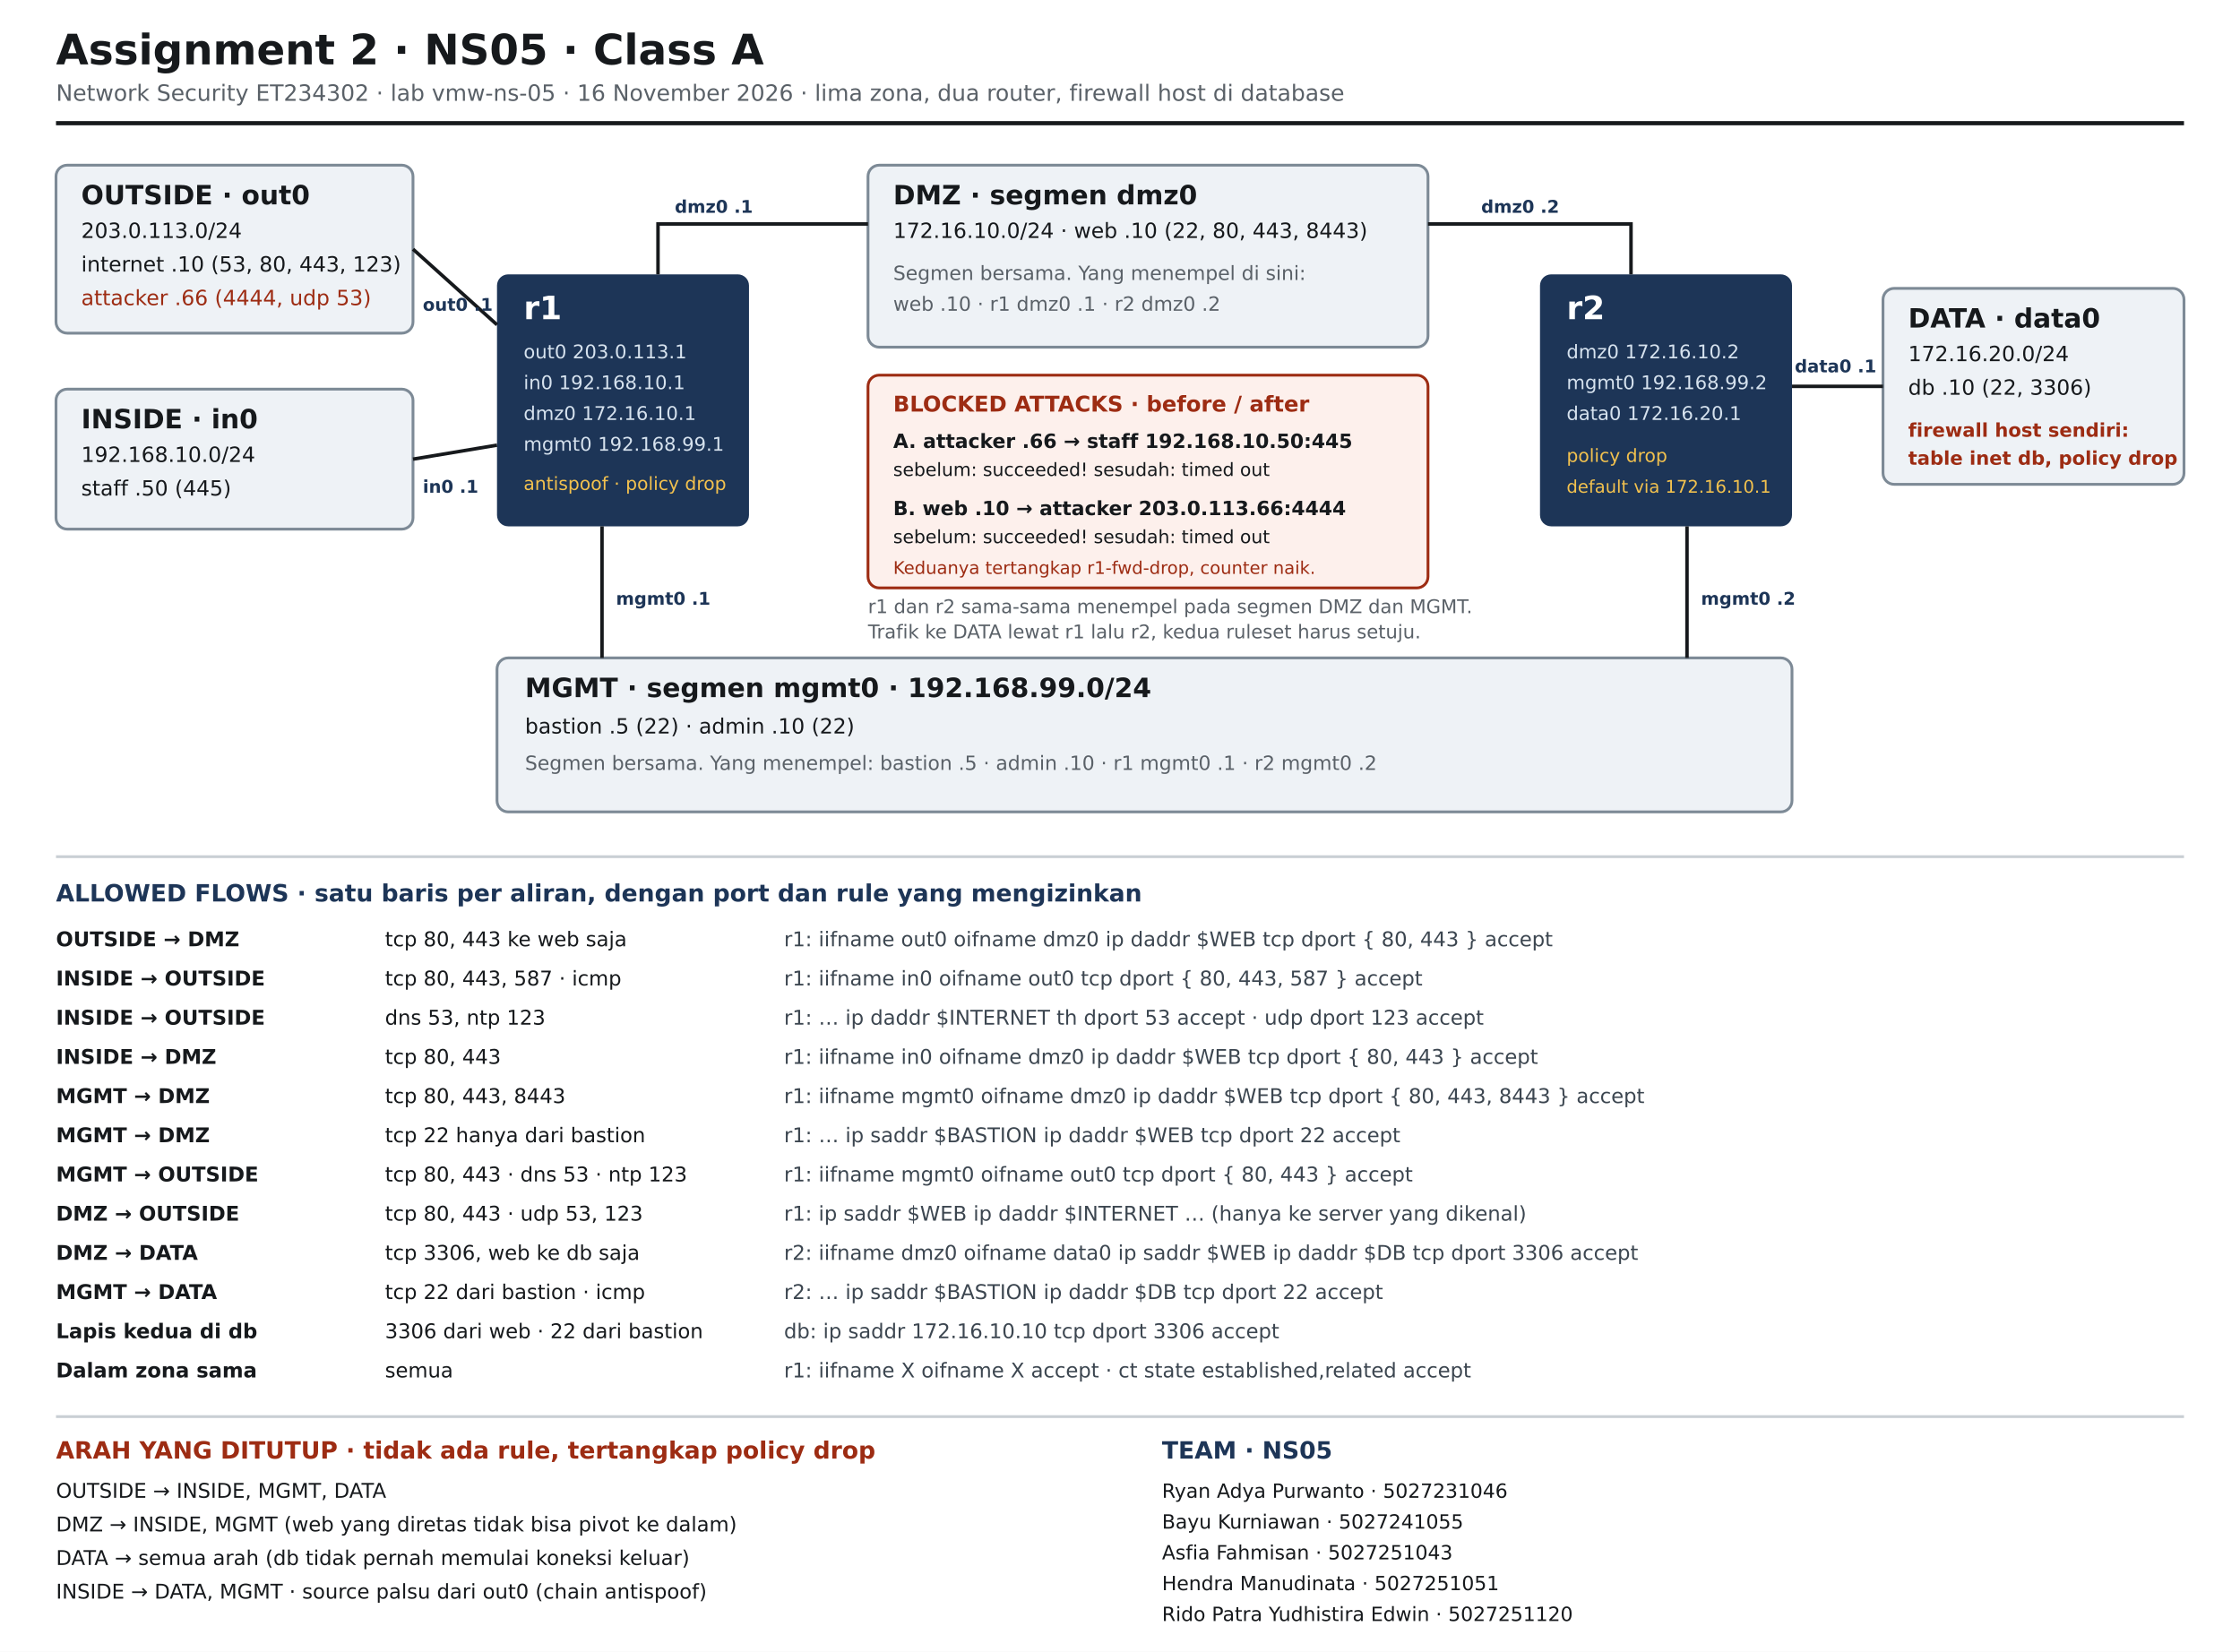
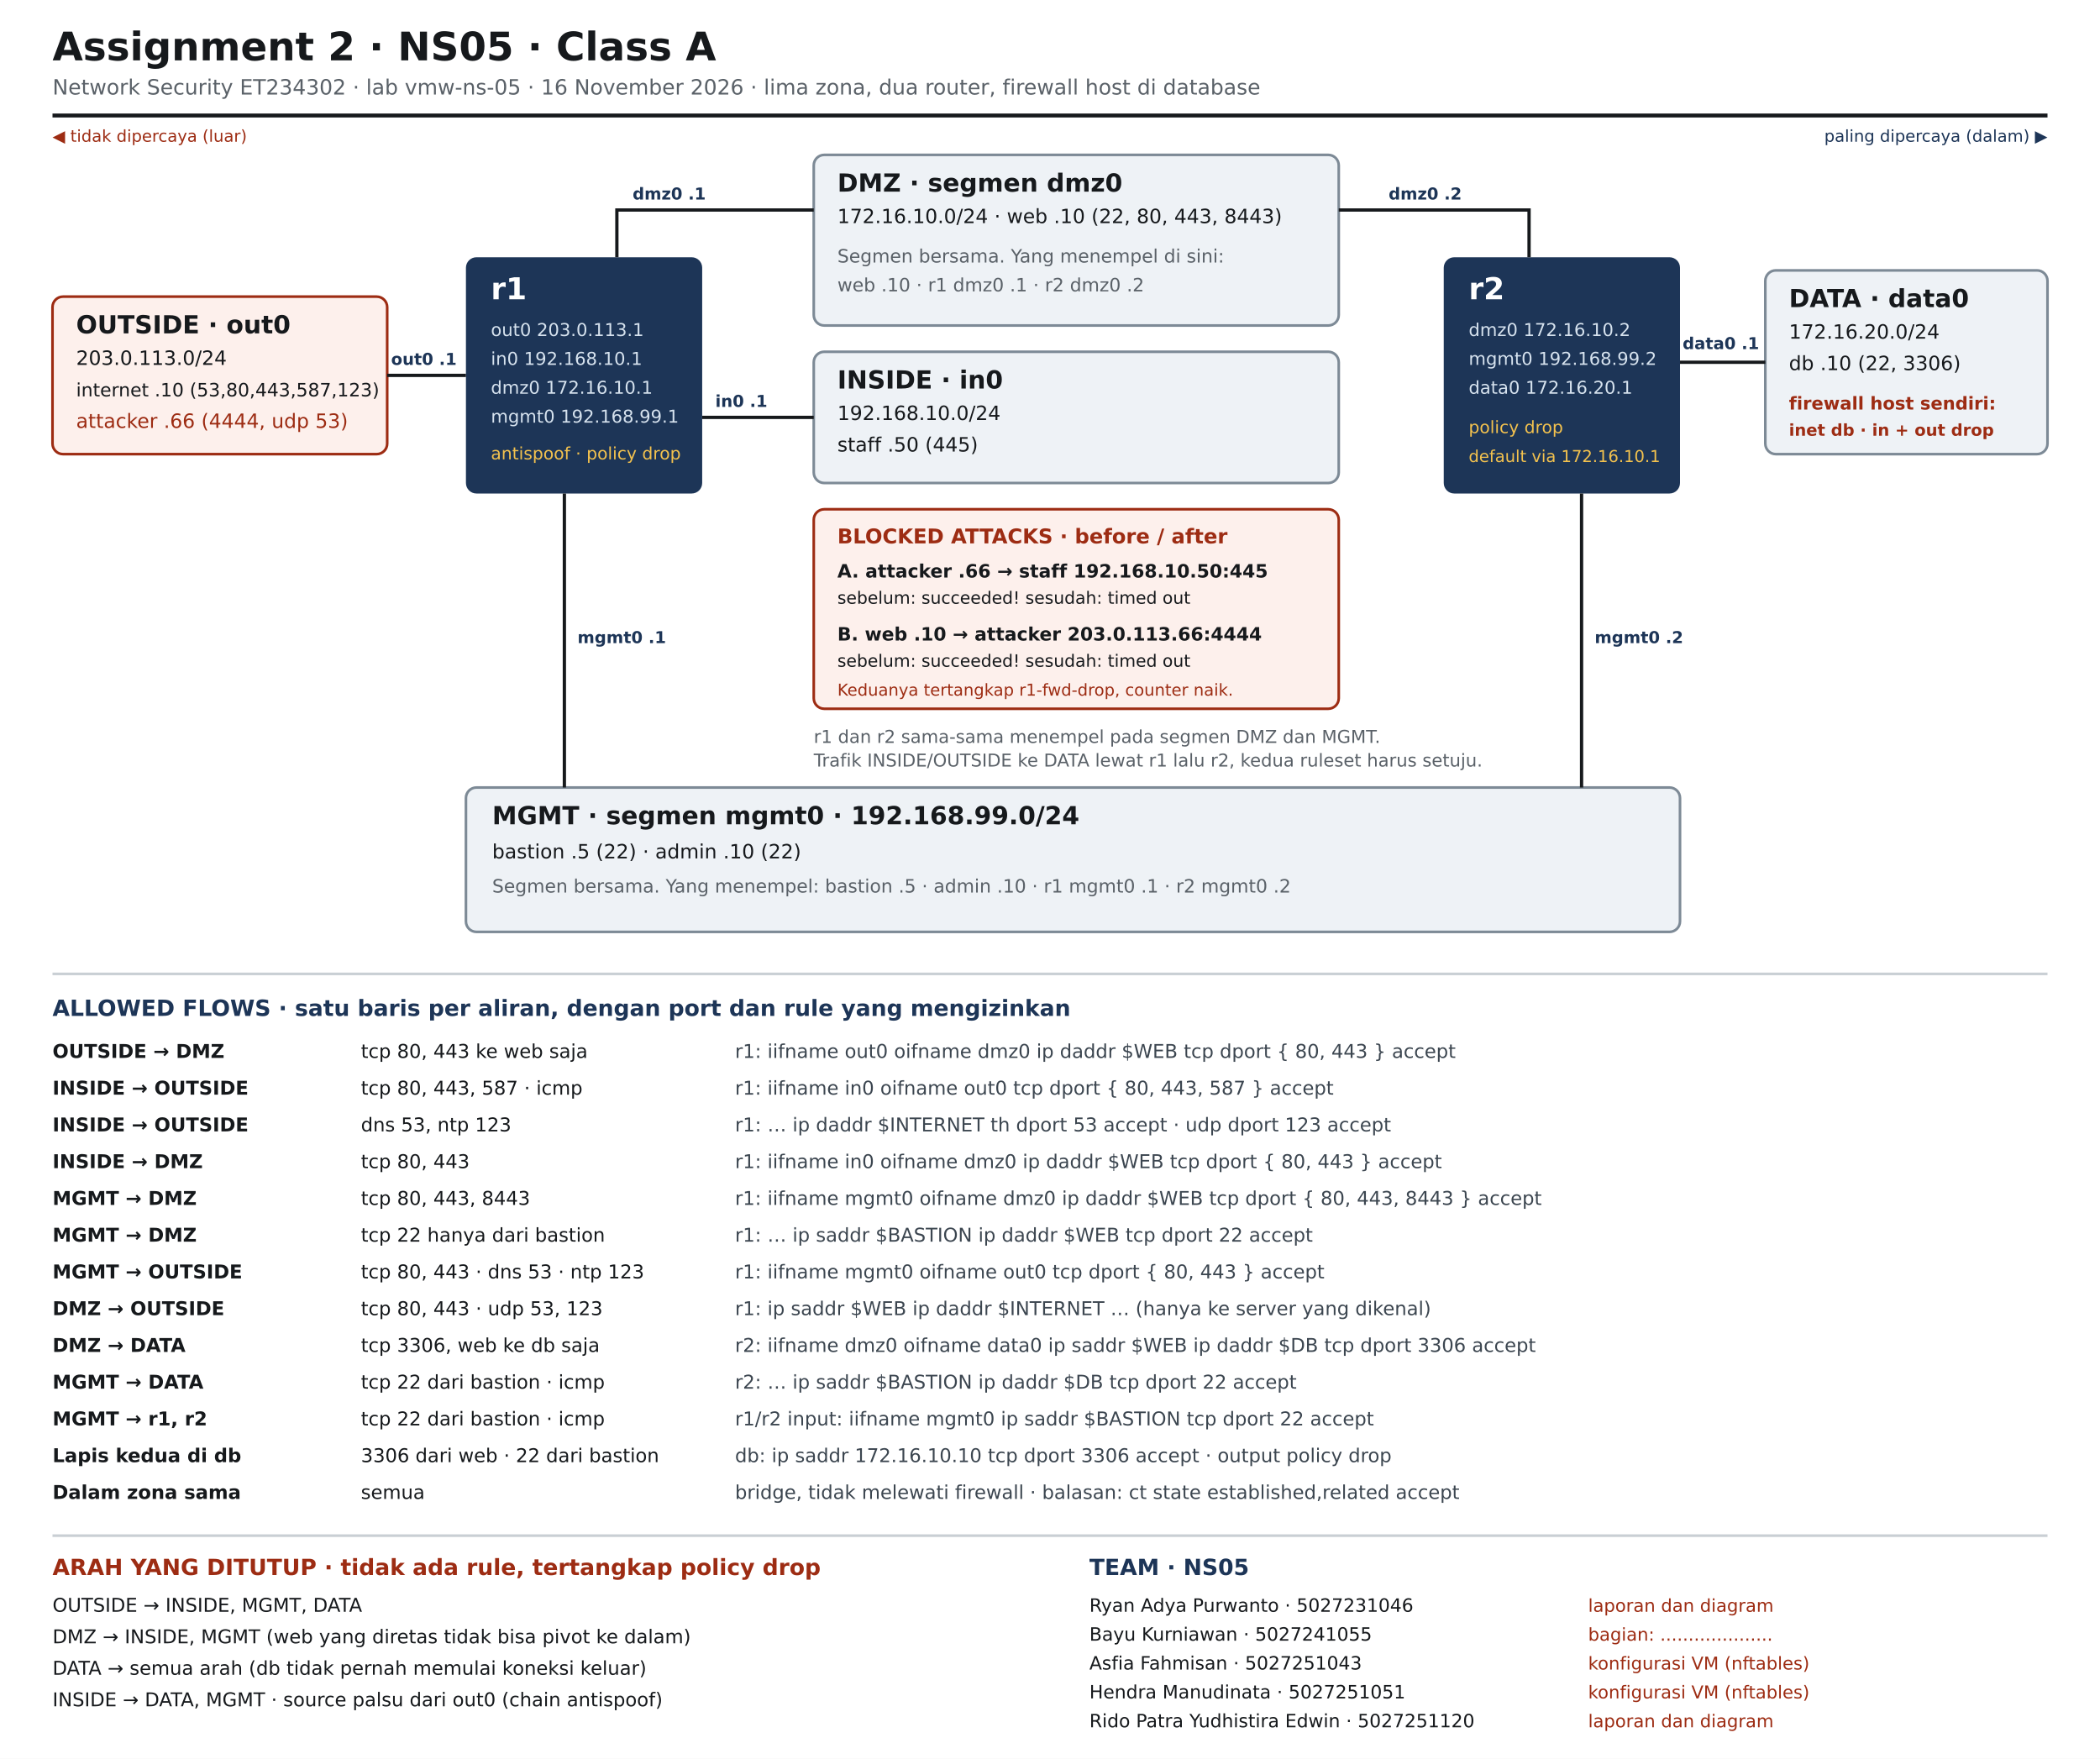
- <svg xmlns="http://www.w3.org/2000/svg" viewBox="0 0 1600 1180" width="1600" height="1180" font-family="DejaVu Sans, Arial, Helvetica, sans-serif">
-   <rect width="1600" height="1180" fill="#ffffff" />
+ <svg xmlns="http://www.w3.org/2000/svg" viewBox="0 0 1600 1340" width="1600" height="1340" font-family="DejaVu Sans, Arial, Helvetica, sans-serif">
+   <rect width="1600" height="1340" fill="#ffffff" />
  <text x="40" y="46" font-size="30" font-weight="bold" fill="#16191c">Assignment 2 · NS05 · Class A</text>
  <text x="40" y="72" font-size="16" fill="#5a6168">Network Security ET234302 · lab vmw-ns-05 · 16 November 2026 · lima zona, dua router, firewall host di database</text>
  <line x1="40" y1="88" x2="1560" y2="88" stroke="#16191c" stroke-width="3" />
-   <rect x="40" y="118" width="255" height="120" rx="8" fill="#eef2f6" stroke="#7d8a96" stroke-width="2" />
-   <text x="58" y="146" font-size="19" font-weight="bold" fill="#16191c">OUTSIDE · out0</text>
-   <text x="58" y="170" font-size="15" fill="#16191c">203.0.113.0/24</text>
-   <text x="58" y="194" font-size="15" fill="#16191c">internet .10  (53, 80, 443, 123)</text>
-   <text x="58" y="218" font-size="15" fill="#9d2c13">attacker .66  (4444, udp 53)</text>
-   <rect x="40" y="278" width="255" height="100" rx="8" fill="#eef2f6" stroke="#7d8a96" stroke-width="2" />
-   <text x="58" y="306" font-size="19" font-weight="bold" fill="#16191c">INSIDE · in0</text>
-   <text x="58" y="330" font-size="15" fill="#16191c">192.168.10.0/24</text>
-   <text x="58" y="354" font-size="15" fill="#16191c">staff .50  (445)</text>
+   <text x="40" y="108" font-size="12.5" fill="#9d2c13">◀ tidak dipercaya (luar)</text>
+   <text x="1560" y="108" font-size="12.5" fill="#1d3557" text-anchor="end">paling dipercaya (dalam) ▶</text>
+   <rect x="40" y="226" width="255" height="120" rx="8" fill="#fdf0ec" stroke="#9d2c13" stroke-width="2" />
+   <text x="58" y="254" font-size="19" font-weight="bold" fill="#16191c">OUTSIDE · out0</text>
+   <text x="58" y="278" font-size="15" fill="#16191c">203.0.113.0/24</text>
+   <text x="58" y="302" font-size="14" fill="#16191c">internet .10 (53,80,443,587,123)</text>
+   <text x="58" y="326" font-size="15" fill="#9d2c13">attacker .66  (4444, udp 53)</text>
  <rect x="355" y="196" width="180" height="180" rx="8" fill="#1d3557" />
  <text x="374" y="228" font-size="23" font-weight="bold" fill="#ffffff">r1</text>
  <text x="374" y="256" font-size="13.5" fill="#d6e2ee">out0   203.0.113.1</text>
  <text x="374" y="278" font-size="13.5" fill="#d6e2ee">in0    192.168.10.1</text>
  <text x="374" y="300" font-size="13.5" fill="#d6e2ee">dmz0   172.16.10.1</text>
  <text x="374" y="322" font-size="13.5" fill="#d6e2ee">mgmt0  192.168.99.1</text>
  <text x="374" y="350" font-size="13" fill="#f2c14e">antispoof · policy drop</text>
  <rect x="620" y="118" width="400" height="130" rx="8" fill="#eef2f6" stroke="#7d8a96" stroke-width="2" />
  <text x="638" y="146" font-size="19" font-weight="bold" fill="#16191c">DMZ · segmen dmz0</text>
  <text x="638" y="170" font-size="15" fill="#16191c">172.16.10.0/24  ·  web .10  (22, 80, 443, 8443)</text>
  <text x="638" y="200" font-size="14" fill="#5a6168">Segmen bersama. Yang menempel di sini:</text>
  <text x="638" y="222" font-size="14" fill="#5a6168">web .10   ·   r1 dmz0 .1   ·   r2 dmz0 .2</text>
+   <rect x="620" y="268" width="400" height="100" rx="8" fill="#eef2f6" stroke="#7d8a96" stroke-width="2" />
+   <text x="638" y="296" font-size="19" font-weight="bold" fill="#16191c">INSIDE · in0</text>
+   <text x="638" y="320" font-size="15" fill="#16191c">192.168.10.0/24</text>
+   <text x="638" y="344" font-size="15" fill="#16191c">staff .50  (445)</text>
  <rect x="1100" y="196" width="180" height="180" rx="8" fill="#1d3557" />
  <text x="1119" y="228" font-size="23" font-weight="bold" fill="#ffffff">r2</text>
  <text x="1119" y="256" font-size="13.5" fill="#d6e2ee">dmz0   172.16.10.2</text>
  <text x="1119" y="278" font-size="13.5" fill="#d6e2ee">mgmt0  192.168.99.2</text>
  <text x="1119" y="300" font-size="13.5" fill="#d6e2ee">data0  172.16.20.1</text>
  <text x="1119" y="330" font-size="13" fill="#f2c14e">policy drop</text>
  <text x="1119" y="352" font-size="12.5" fill="#f2c14e">default via 172.16.10.1</text>
  <rect x="1345" y="206" width="215" height="140" rx="8" fill="#eef2f6" stroke="#7d8a96" stroke-width="2" />
  <text x="1363" y="234" font-size="19" font-weight="bold" fill="#16191c">DATA · data0</text>
  <text x="1363" y="258" font-size="15" fill="#16191c">172.16.20.0/24</text>
  <text x="1363" y="282" font-size="15" fill="#16191c">db .10  (22, 3306)</text>
  <text x="1363" y="312" font-size="13.5" font-weight="bold" fill="#9d2c13">firewall host sendiri:</text>
-   <text x="1363" y="332" font-size="13.5" font-weight="bold" fill="#9d2c13">table inet db, policy drop</text>
-   <rect x="355" y="470" width="925" height="110" rx="8" fill="#eef2f6" stroke="#7d8a96" stroke-width="2" />
-   <text x="375" y="498" font-size="19" font-weight="bold" fill="#16191c">MGMT · segmen mgmt0 · 192.168.99.0/24</text>
-   <text x="375" y="524" font-size="15" fill="#16191c">bastion .5  (22)   ·   admin .10  (22)</text>
-   <text x="375" y="550" font-size="14" fill="#5a6168">Segmen bersama. Yang menempel: bastion .5 · admin .10 · r1 mgmt0 .1 · r2 mgmt0 .2</text>
+   <text x="1363" y="332" font-size="12.5" font-weight="bold" fill="#9d2c13">inet db · in + out drop</text>
+   <rect x="620" y="388" width="400" height="152" rx="8" fill="#fdf0ec" stroke="#9d2c13" stroke-width="2" />
+   <text x="638" y="414" font-size="15.5" font-weight="bold" fill="#9d2c13">BLOCKED ATTACKS · before / after</text>
+   <text x="638" y="440" font-size="14" font-weight="bold" fill="#16191c">A. attacker .66 → staff 192.168.10.50:445</text>
+   <text x="638" y="460" font-size="13" fill="#16191c">sebelum: succeeded!    sesudah: timed out</text>
+   <text x="638" y="488" font-size="14" font-weight="bold" fill="#16191c">B. web .10 → attacker 203.0.113.66:4444</text>
+   <text x="638" y="508" font-size="13" fill="#16191c">sebelum: succeeded!    sesudah: timed out</text>
+   <text x="638" y="530" font-size="12.5" fill="#9d2c13">Keduanya tertangkap r1-fwd-drop, counter naik.</text>
+   <text x="620" y="566" font-size="13.5" fill="#5a6168">r1 dan r2 sama-sama menempel pada segmen DMZ dan MGMT.</text>
+   <text x="620" y="584" font-size="13.5" fill="#5a6168">Trafik INSIDE/OUTSIDE ke DATA lewat r1 lalu r2, kedua ruleset harus setuju.</text>
+   <rect x="355" y="600" width="925" height="110" rx="8" fill="#eef2f6" stroke="#7d8a96" stroke-width="2" />
+   <text x="375" y="628" font-size="19" font-weight="bold" fill="#16191c">MGMT · segmen mgmt0 · 192.168.99.0/24</text>
+   <text x="375" y="654" font-size="15" fill="#16191c">bastion .5  (22)   ·   admin .10  (22)</text>
+   <text x="375" y="680" font-size="14" fill="#5a6168">Segmen bersama. Yang menempel: bastion .5 · admin .10 · r1 mgmt0 .1 · r2 mgmt0 .2</text>
  <g stroke="#16191c" stroke-width="2.5" fill="none">
-     <path d="M295 178 L355 232" />
-     <path d="M295 328 L355 318" />
+     <path d="M295 286 L355 286" />
    <path d="M470 196 L470 160 L620 160" />
+     <path d="M535 318 L620 318" />
    <path d="M1165 196 L1165 160 L1020 160" />
-     <path d="M430 376 L430 470" />
-     <path d="M1205 376 L1205 470" />
+     <path d="M430 376 L430 600" />
+     <path d="M1205 376 L1205 600" />
    <path d="M1280 276 L1345 276" />
  </g>
  <g font-size="12.5" fill="#1d3557" font-weight="bold">
-     <text x="302" y="222">out0 .1</text>
-     <text x="302" y="352">in0 .1</text>
+     <text x="298" y="278">out0 .1</text>
    <text x="482" y="152">dmz0 .1</text>
+     <text x="545" y="310">in0 .1</text>
    <text x="1058" y="152">dmz0 .2</text>
-     <text x="440" y="432">mgmt0 .1</text>
-     <text x="1215" y="432">mgmt0 .2</text>
+     <text x="440" y="490">mgmt0 .1</text>
+     <text x="1215" y="490">mgmt0 .2</text>
    <text x="1282" y="266">data0 .1</text>
  </g>
-   <text x="620" y="438" font-size="13.5" fill="#5a6168">r1 dan r2 sama-sama menempel pada segmen DMZ dan MGMT.</text>
-   <text x="620" y="456" font-size="13.5" fill="#5a6168">Trafik ke DATA lewat r1 lalu r2, kedua ruleset harus setuju.</text>
-   <rect x="620" y="268" width="400" height="152" rx="8" fill="#fdf0ec" stroke="#9d2c13" stroke-width="2" />
-   <text x="638" y="294" font-size="15.5" font-weight="bold" fill="#9d2c13">BLOCKED ATTACKS · before / after</text>
-   <text x="638" y="320" font-size="14" font-weight="bold" fill="#16191c">A. attacker .66 → staff 192.168.10.50:445</text>
-   <text x="638" y="340" font-size="13" fill="#16191c">sebelum: succeeded!    sesudah: timed out</text>
-   <text x="638" y="368" font-size="14" font-weight="bold" fill="#16191c">B. web .10 → attacker 203.0.113.66:4444</text>
-   <text x="638" y="388" font-size="13" fill="#16191c">sebelum: succeeded!    sesudah: timed out</text>
-   <text x="638" y="410" font-size="12.5" fill="#9d2c13">Keduanya tertangkap r1-fwd-drop, counter naik.</text>
-   <line x1="40" y1="612" x2="1560" y2="612" stroke="#c9cfd4" stroke-width="2" />
-   <text x="40" y="644" font-size="17" font-weight="bold" fill="#1d3557">ALLOWED FLOWS · satu baris per aliran, dengan port dan rule yang mengizinkan</text>
+   <line x1="40" y1="742" x2="1560" y2="742" stroke="#c9cfd4" stroke-width="2" />
+   <text x="40" y="774" font-size="17" font-weight="bold" fill="#1d3557">ALLOWED FLOWS · satu baris per aliran, dengan port dan rule yang mengizinkan</text>
  <g font-size="14.5" fill="#16191c">
-     <text x="40" y="676" font-weight="bold">OUTSIDE → DMZ</text>
-     <text x="275" y="676">tcp 80, 443 ke web saja</text>
-     <text x="560" y="676" fill="#3c4650">r1: iifname out0 oifname dmz0 ip daddr $WEB tcp dport { 80, 443 } accept</text>
-     <text x="40" y="704" font-weight="bold">INSIDE → OUTSIDE</text>
-     <text x="275" y="704">tcp 80, 443, 587 · icmp</text>
-     <text x="560" y="704" fill="#3c4650">r1: iifname in0 oifname out0 tcp dport { 80, 443, 587 } accept</text>
-     <text x="40" y="732" font-weight="bold">INSIDE → OUTSIDE</text>
-     <text x="275" y="732">dns 53, ntp 123</text>
-     <text x="560" y="732" fill="#3c4650">r1: … ip daddr $INTERNET th dport 53 accept  ·  udp dport 123 accept</text>
-     <text x="40" y="760" font-weight="bold">INSIDE → DMZ</text>
-     <text x="275" y="760">tcp 80, 443</text>
-     <text x="560" y="760" fill="#3c4650">r1: iifname in0 oifname dmz0 ip daddr $WEB tcp dport { 80, 443 } accept</text>
-     <text x="40" y="788" font-weight="bold">MGMT → DMZ</text>
-     <text x="275" y="788">tcp 80, 443, 8443</text>
-     <text x="560" y="788" fill="#3c4650">r1: iifname mgmt0 oifname dmz0 ip daddr $WEB tcp dport { 80, 443, 8443 } accept</text>
-     <text x="40" y="816" font-weight="bold">MGMT → DMZ</text>
-     <text x="275" y="816">tcp 22 hanya dari bastion</text>
-     <text x="560" y="816" fill="#3c4650">r1: … ip saddr $BASTION ip daddr $WEB tcp dport 22 accept</text>
-     <text x="40" y="844" font-weight="bold">MGMT → OUTSIDE</text>
-     <text x="275" y="844">tcp 80, 443 · dns 53 · ntp 123</text>
-     <text x="560" y="844" fill="#3c4650">r1: iifname mgmt0 oifname out0 tcp dport { 80, 443 } accept</text>
-     <text x="40" y="872" font-weight="bold">DMZ → OUTSIDE</text>
-     <text x="275" y="872">tcp 80, 443 · udp 53, 123</text>
-     <text x="560" y="872" fill="#3c4650">r1: ip saddr $WEB ip daddr $INTERNET …  (hanya ke server yang dikenal)</text>
-     <text x="40" y="900" font-weight="bold">DMZ → DATA</text>
-     <text x="275" y="900">tcp 3306, web ke db saja</text>
-     <text x="560" y="900" fill="#3c4650">r2: iifname dmz0 oifname data0 ip saddr $WEB ip daddr $DB tcp dport 3306 accept</text>
-     <text x="40" y="928" font-weight="bold">MGMT → DATA</text>
-     <text x="275" y="928">tcp 22 dari bastion · icmp</text>
-     <text x="560" y="928" fill="#3c4650">r2: … ip saddr $BASTION ip daddr $DB tcp dport 22 accept</text>
-     <text x="40" y="956" font-weight="bold">Lapis kedua di db</text>
-     <text x="275" y="956">3306 dari web · 22 dari bastion</text>
-     <text x="560" y="956" fill="#3c4650">db: ip saddr 172.16.10.10 tcp dport 3306 accept</text>
-     <text x="40" y="984" font-weight="bold">Dalam zona sama</text>
-     <text x="275" y="984">semua</text>
-     <text x="560" y="984" fill="#3c4650">r1: iifname X oifname X accept  ·  ct state established,related accept</text>
+     <text x="40" y="806" font-weight="bold">OUTSIDE → DMZ</text>
+     <text x="275" y="806">tcp 80, 443 ke web saja</text>
+     <text x="560" y="806" fill="#3c4650">r1: iifname out0 oifname dmz0 ip daddr $WEB tcp dport { 80, 443 } accept</text>
+     <text x="40" y="834" font-weight="bold">INSIDE → OUTSIDE</text>
+     <text x="275" y="834">tcp 80, 443, 587 · icmp</text>
+     <text x="560" y="834" fill="#3c4650">r1: iifname in0 oifname out0 tcp dport { 80, 443, 587 } accept</text>
+     <text x="40" y="862" font-weight="bold">INSIDE → OUTSIDE</text>
+     <text x="275" y="862">dns 53, ntp 123</text>
+     <text x="560" y="862" fill="#3c4650">r1: … ip daddr $INTERNET th dport 53 accept  ·  udp dport 123 accept</text>
+     <text x="40" y="890" font-weight="bold">INSIDE → DMZ</text>
+     <text x="275" y="890">tcp 80, 443</text>
+     <text x="560" y="890" fill="#3c4650">r1: iifname in0 oifname dmz0 ip daddr $WEB tcp dport { 80, 443 } accept</text>
+     <text x="40" y="918" font-weight="bold">MGMT → DMZ</text>
+     <text x="275" y="918">tcp 80, 443, 8443</text>
+     <text x="560" y="918" fill="#3c4650">r1: iifname mgmt0 oifname dmz0 ip daddr $WEB tcp dport { 80, 443, 8443 } accept</text>
+     <text x="40" y="946" font-weight="bold">MGMT → DMZ</text>
+     <text x="275" y="946">tcp 22 hanya dari bastion</text>
+     <text x="560" y="946" fill="#3c4650">r1: … ip saddr $BASTION ip daddr $WEB tcp dport 22 accept</text>
+     <text x="40" y="974" font-weight="bold">MGMT → OUTSIDE</text>
+     <text x="275" y="974">tcp 80, 443 · dns 53 · ntp 123</text>
+     <text x="560" y="974" fill="#3c4650">r1: iifname mgmt0 oifname out0 tcp dport { 80, 443 } accept</text>
+     <text x="40" y="1002" font-weight="bold">DMZ → OUTSIDE</text>
+     <text x="275" y="1002">tcp 80, 443 · udp 53, 123</text>
+     <text x="560" y="1002" fill="#3c4650">r1: ip saddr $WEB ip daddr $INTERNET …  (hanya ke server yang dikenal)</text>
+     <text x="40" y="1030" font-weight="bold">DMZ → DATA</text>
+     <text x="275" y="1030">tcp 3306, web ke db saja</text>
+     <text x="560" y="1030" fill="#3c4650">r2: iifname dmz0 oifname data0 ip saddr $WEB ip daddr $DB tcp dport 3306 accept</text>
+     <text x="40" y="1058" font-weight="bold">MGMT → DATA</text>
+     <text x="275" y="1058">tcp 22 dari bastion · icmp</text>
+     <text x="560" y="1058" fill="#3c4650">r2: … ip saddr $BASTION ip daddr $DB tcp dport 22 accept</text>
+     <text x="40" y="1086" font-weight="bold">MGMT → r1, r2</text>
+     <text x="275" y="1086">tcp 22 dari bastion · icmp</text>
+     <text x="560" y="1086" fill="#3c4650">r1/r2 input: iifname mgmt0 ip saddr $BASTION tcp dport 22 accept</text>
+     <text x="40" y="1114" font-weight="bold">Lapis kedua di db</text>
+     <text x="275" y="1114">3306 dari web · 22 dari bastion</text>
+     <text x="560" y="1114" fill="#3c4650">db: ip saddr 172.16.10.10 tcp dport 3306 accept  ·  output policy drop</text>
+     <text x="40" y="1142" font-weight="bold">Dalam zona sama</text>
+     <text x="275" y="1142">semua</text>
+     <text x="560" y="1142" fill="#3c4650">bridge, tidak melewati firewall  ·  balasan: ct state established,related accept</text>
  </g>
-   <line x1="40" y1="1012" x2="1560" y2="1012" stroke="#c9cfd4" stroke-width="2" />
-   <text x="40" y="1042" font-size="17" font-weight="bold" fill="#9d2c13">ARAH YANG DITUTUP · tidak ada rule, tertangkap policy drop</text>
+   <line x1="40" y1="1170" x2="1560" y2="1170" stroke="#c9cfd4" stroke-width="2" />
+   <text x="40" y="1200" font-size="17" font-weight="bold" fill="#9d2c13">ARAH YANG DITUTUP · tidak ada rule, tertangkap policy drop</text>
  <g font-size="14.5" fill="#16191c">
-     <text x="40" y="1070">OUTSIDE → INSIDE, MGMT, DATA</text>
-     <text x="40" y="1094">DMZ → INSIDE, MGMT   (web yang diretas tidak bisa pivot ke dalam)</text>
-     <text x="40" y="1118">DATA → semua arah   (db tidak pernah memulai koneksi keluar)</text>
-     <text x="40" y="1142">INSIDE → DATA, MGMT   ·   source palsu dari out0 (chain antispoof)</text>
+     <text x="40" y="1228">OUTSIDE → INSIDE, MGMT, DATA</text>
+     <text x="40" y="1252">DMZ → INSIDE, MGMT   (web yang diretas tidak bisa pivot ke dalam)</text>
+     <text x="40" y="1276">DATA → semua arah   (db tidak pernah memulai koneksi keluar)</text>
+     <text x="40" y="1300">INSIDE → DATA, MGMT   ·   source palsu dari out0 (chain antispoof)</text>
  </g>
-   <text x="830" y="1042" font-size="17" font-weight="bold" fill="#1d3557">TEAM · NS05</text>
+   <text x="830" y="1200" font-size="17" font-weight="bold" fill="#1d3557">TEAM · NS05</text>
  <g font-size="14" fill="#16191c">
-     <text x="830" y="1070">Ryan Adya Purwanto · 5027231046</text>
-     <text x="830" y="1092">Bayu Kurniawan · 5027241055</text>
-     <text x="830" y="1114">Asfia Fahmisan · 5027251043</text>
-     <text x="830" y="1136">Hendra Manudinata · 5027251051</text>
-     <text x="830" y="1158">Rido Patra Yudhistira Edwin · 5027251120</text>
+     <text x="830" y="1228">Ryan Adya Purwanto · 5027231046</text>
+     <text x="830" y="1250">Bayu Kurniawan · 5027241055</text>
+     <text x="830" y="1272">Asfia Fahmisan · 5027251043</text>
+     <text x="830" y="1294">Hendra Manudinata · 5027251051</text>
+     <text x="830" y="1316">Rido Patra Yudhistira Edwin · 5027251120</text>
+   </g>
+   <g font-size="13.5" fill="#9d2c13">
+     <text x="1210" y="1228">laporan dan diagram</text>
+     <text x="1210" y="1250">bagian: ....................</text>
+     <text x="1210" y="1272">konfigurasi VM (nftables)</text>
+     <text x="1210" y="1294">konfigurasi VM (nftables)</text>
+     <text x="1210" y="1316">laporan dan diagram</text>
  </g>
</svg>
